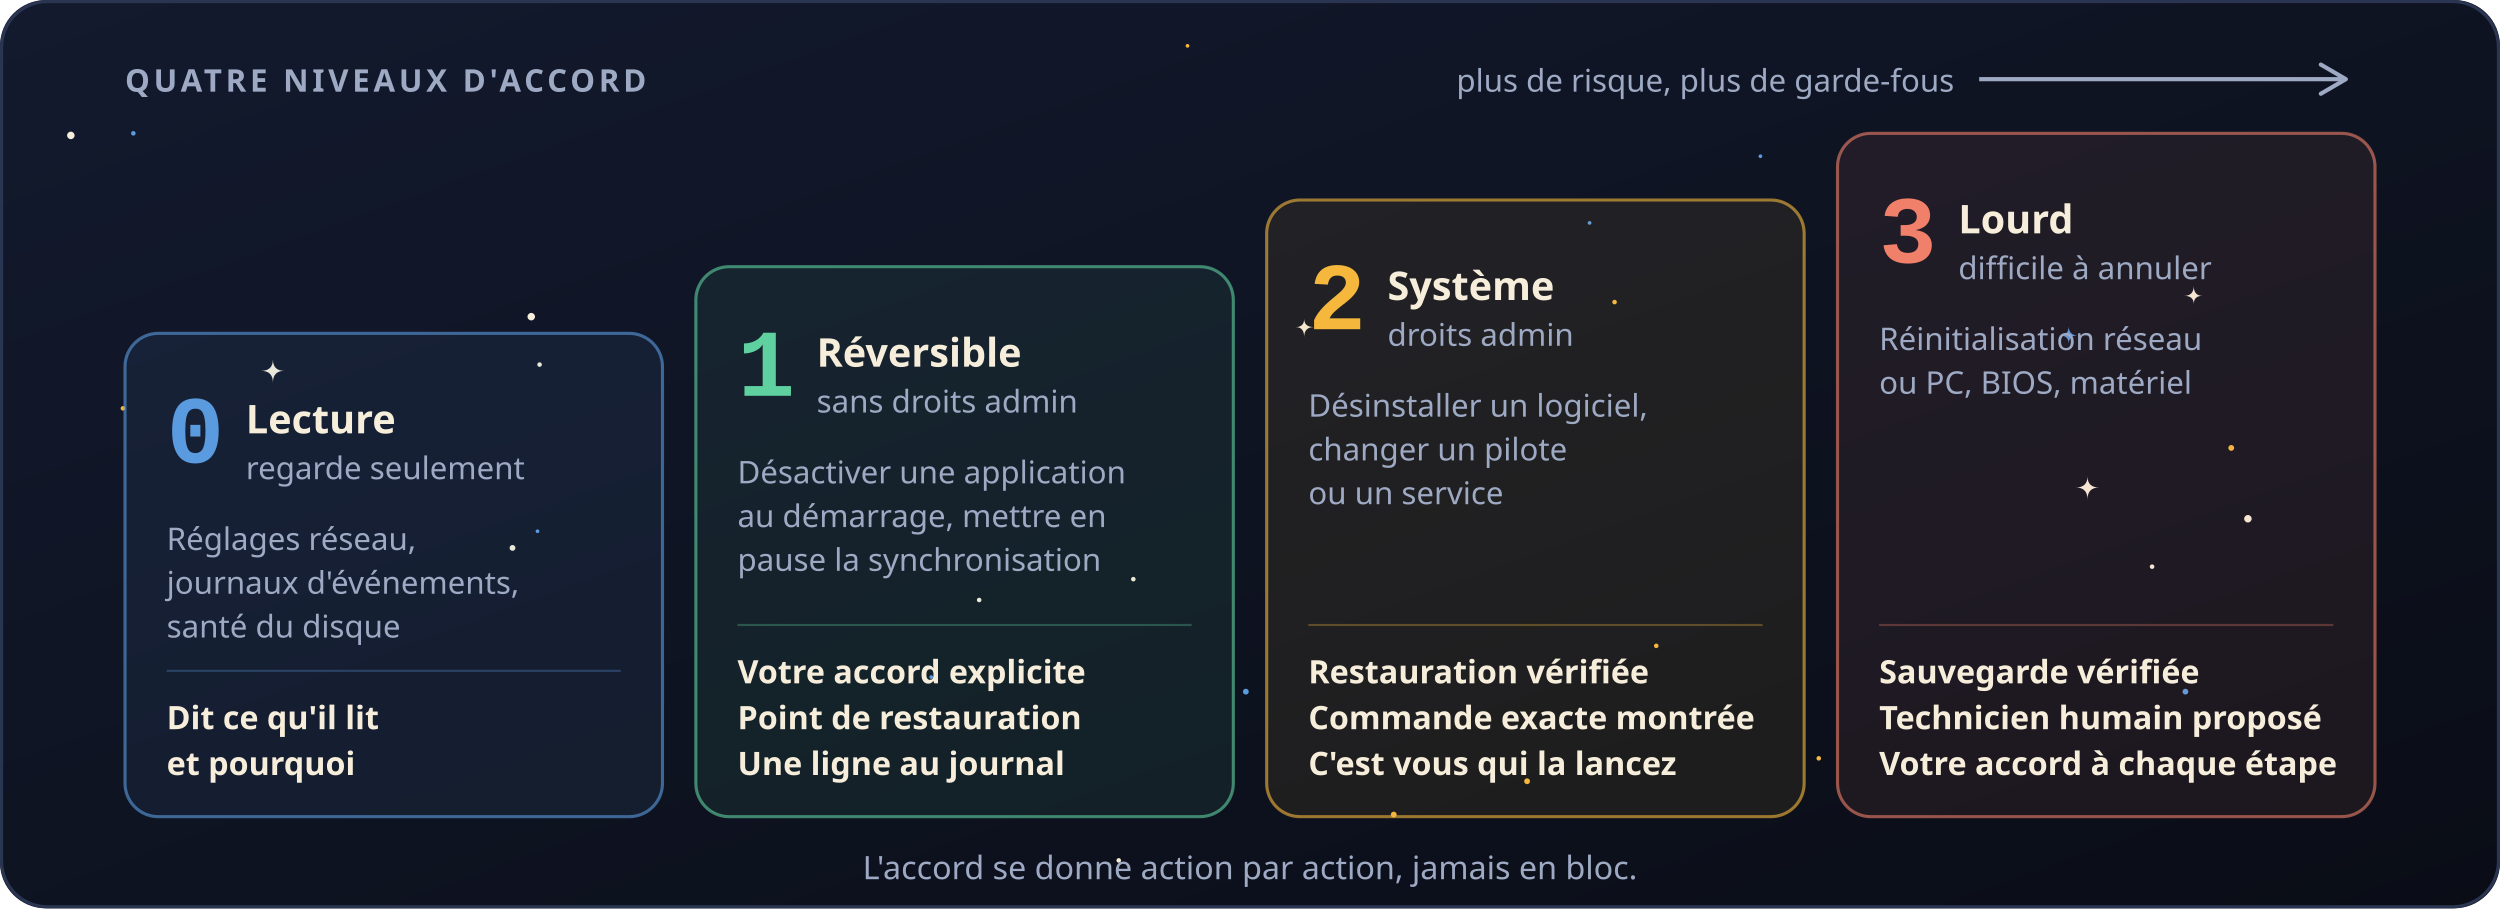
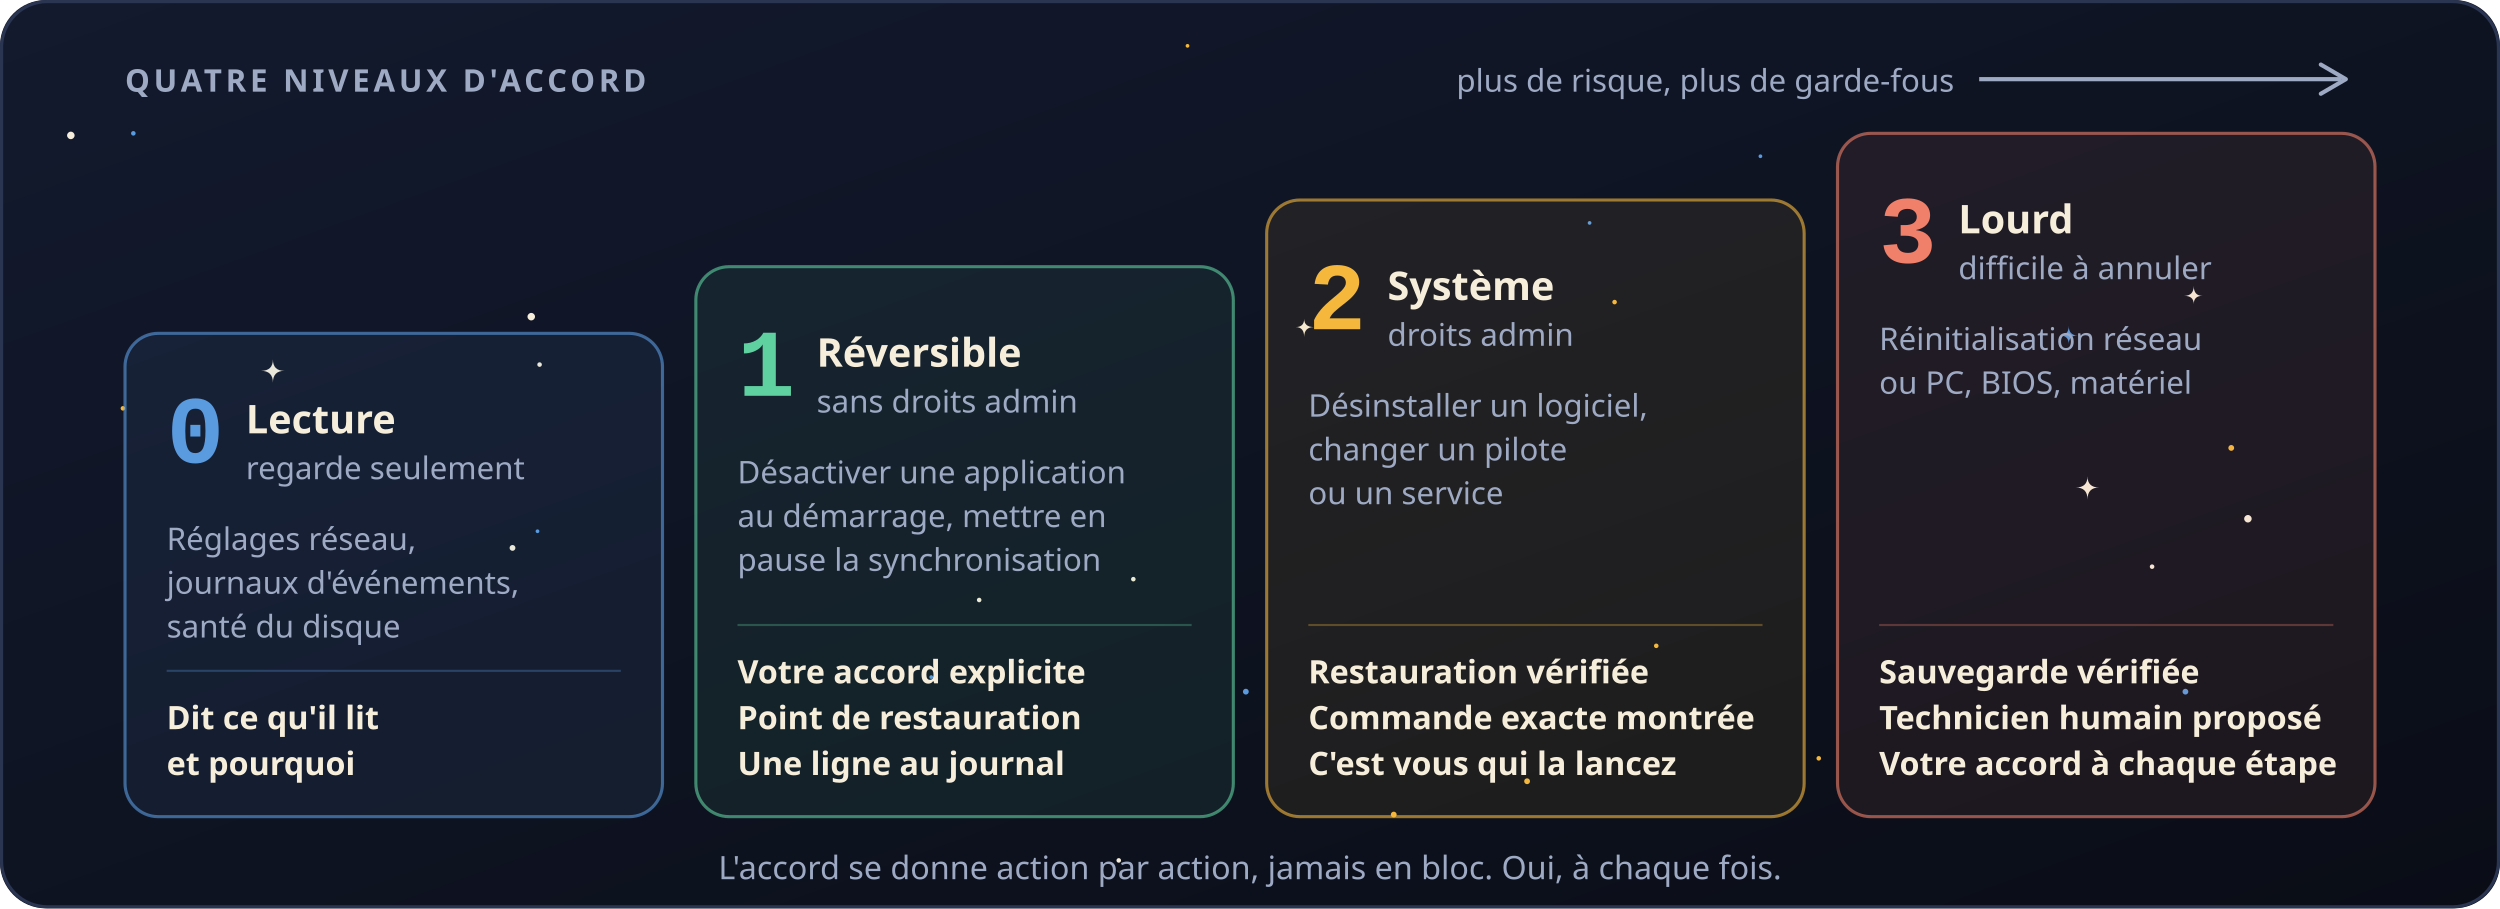
<svg xmlns="http://www.w3.org/2000/svg" viewBox="0 0 1200 436" width="1200" height="436" role="img" aria-labelledby="c-t c-d">
  <defs>
    <linearGradient id="c-bg" x1="0" y1="0" x2="1" y2="1">
      <stop offset="0" stop-color="#131a2e" />
      <stop offset="1" stop-color="#0a0d16" />
    </linearGradient>
    <clipPath id="c-clip">
      <rect width="1200" height="436" rx="22" />
    </clipPath>
  </defs>
  <style>
text{font-family:-apple-system,BlinkMacSystemFont,'Segoe UI','Noto Sans',Helvetica,Arial,sans-serif;fill:#f6eedb}
.mono{font-family:ui-monospace,SFMono-Regular,'SF Mono',Menlo,Consolas,'Liberation Mono',monospace}
.muted{fill:#9eaac4}.gold{fill:#f5b83d}.blue{fill:#5a9be0}.green{fill:#5fd0a0}.red{fill:#f0806a}
.b{font-weight:700}.sb{font-weight:600}
@keyframes tw{0%,100%{opacity:.15}50%{opacity:.9}}
.star{animation:tw 4s ease-in-out infinite}
@keyframes c0{0%,3.33%{opacity:0;transform:translateY(16px)}7.08%,97%{opacity:1;transform:translateY(0)}100%{opacity:0;transform:translateY(0)}}.c0{animation:c0 12s ease-out infinite}@keyframes c1{0%,9.17%{opacity:0;transform:translateY(16px)}12.92%,97%{opacity:1;transform:translateY(0)}100%{opacity:0;transform:translateY(0)}}.c1{animation:c1 12s ease-out infinite}@keyframes c2{0%,15.00%{opacity:0;transform:translateY(16px)}18.75%,97%{opacity:1;transform:translateY(0)}100%{opacity:0;transform:translateY(0)}}.c2{animation:c2 12s ease-out infinite}@keyframes c3{0%,20.83%{opacity:0;transform:translateY(16px)}24.58%,97%{opacity:1;transform:translateY(0)}100%{opacity:0;transform:translateY(0)}}.c3{animation:c3 12s ease-out infinite}[class]{animation-delay:-4s}@media (prefers-reduced-motion:reduce){*{animation:none!important}}</style>
  <g clip-path="url(#c-clip)">
    <rect width="1200" height="436" fill="url(#c-bg)" />
    <circle class="star" style="animation-delay:-0.6s;animation-duration:3.1s" cx="34" cy="65" r="1.8" fill="#f6eedb" />
    <circle class="star" style="animation-delay:-2.6s;animation-duration:3.4s" cx="845" cy="75" r="0.9" fill="#5a9be0" />
    <circle class="star" style="animation-delay:-0.1s;animation-duration:5.8s" cx="258" cy="255" r="0.9" fill="#5a9be0" />
    <circle class="star" style="animation-delay:-0.8s;animation-duration:3.7s" cx="259" cy="175" r="1.1" fill="#f6eedb" />
    <path class="star" style="animation-delay:-0.6s;animation-duration:5.4s" fill="#5a9be0" d="M993 156.4Q993 161 997.3 161Q993 161 993 165.2Q993 161 988.5 161Q993 161 993 156.4Z" />
    <circle class="star" style="animation-delay:-0.8s;animation-duration:4.3s" cx="873" cy="364" r="1.1" fill="#f5b83d" />
    <circle class="star" style="animation-delay:-1.1s;animation-duration:3.9s" cx="763" cy="107" r="0.9" fill="#5a9be0" />
    <circle class="star" style="animation-delay:-3.9s;animation-duration:6.0s" cx="775" cy="145" r="1.1" fill="#f5b83d" />
    <circle class="star" style="animation-delay:-0.4s;animation-duration:3.6s" cx="669" cy="391" r="1.4" fill="#f5b83d" />
    <path class="star" style="animation-delay:-2.6s;animation-duration:6.0s" fill="#f6eedb" d="M131 172.5Q131 178 136.5 178Q131 178 131 183.7Q131 178 125.3 178Q131 178 131 172.5Z" />
    <circle class="star" style="animation-delay:-3.2s;animation-duration:4.7s" cx="255" cy="152" r="1.8" fill="#f6eedb" />
    <circle class="star" style="animation-delay:-0.8s;animation-duration:3.5s" cx="1033" cy="272" r="1.1" fill="#f6eedb" />
    <circle class="star" style="animation-delay:-3.4s;animation-duration:5.9s" cx="598" cy="332" r="1.4" fill="#5a9be0" />
    <circle class="star" style="animation-delay:-3.2s;animation-duration:4.8s" cx="64" cy="64" r="1.1" fill="#5a9be0" />
    <circle class="star" style="animation-delay:-1.4s;animation-duration:3.0s" cx="910" cy="121" r="1.8" fill="#5a9be0" />
    <circle class="star" style="animation-delay:-0.5s;animation-duration:5.6s" cx="537" cy="413" r="1.1" fill="#f6eedb" />
    <circle class="star" style="animation-delay:-2.8s;animation-duration:4.7s" cx="1049" cy="332" r="1.4" fill="#5a9be0" />
    <circle class="star" style="animation-delay:-2.9s;animation-duration:4.4s" cx="246" cy="263" r="1.4" fill="#f6eedb" />
    <path class="star" style="animation-delay:-3.8s;animation-duration:5.1s" fill="#f6eedb" d="M626 153.0Q626 157 630.7 157Q626 157 626 161.8Q626 157 621.9 157Q626 157 626 153.0Z" />
    <circle class="star" style="animation-delay:-0.6s;animation-duration:4.1s" cx="795" cy="310" r="1.1" fill="#f5b83d" />
    <path class="star" style="animation-delay:-3.7s;animation-duration:3.8s" fill="#f6eedb" d="M1053 137.2Q1053 142 1057.2 142Q1053 142 1053 146.0Q1053 142 1048.4 142Q1053 142 1053 137.2Z" />
    <circle class="star" style="animation-delay:-2.1s;animation-duration:4.3s" cx="733" cy="375" r="1.4" fill="#f5b83d" />
    <circle class="star" style="animation-delay:-1.0s;animation-duration:4.0s" cx="59" cy="196" r="1.1" fill="#f5b83d" />
    <circle class="star" style="animation-delay:-3.9s;animation-duration:5.7s" cx="447" cy="325" r="0.9" fill="#5a9be0" />
    <circle class="star" style="animation-delay:-1.7s;animation-duration:3.2s" cx="544" cy="278" r="1.1" fill="#f6eedb" />
    <circle class="star" style="animation-delay:-1.1s;animation-duration:3.8s" cx="570" cy="22" r="0.9" fill="#f5b83d" />
    <circle class="star" style="animation-delay:-3.6s;animation-duration:5.9s" cx="1079" cy="249" r="1.8" fill="#f6eedb" />
    <path class="star" style="animation-delay:-3.4s;animation-duration:5.0s" fill="#f6eedb" d="M1002 228.6Q1002 234 1007.6 234Q1002 234 1002 239.8Q1002 234 996.4 234Q1002 234 1002 228.6Z" />
    <circle class="star" style="animation-delay:-2.7s;animation-duration:4.6s" cx="1071" cy="215" r="1.4" fill="#f5b83d" />
    <circle class="star" style="animation-delay:-3.1s;animation-duration:3.1s" cx="470" cy="288" r="1.1" fill="#f6eedb" />
    <g class="c0">
      <g transform="translate(60 160)">
        <rect width="258" height="232" rx="16" fill="#5a9be0" fill-opacity=".08" stroke="#5a9be0" stroke-opacity=".6" stroke-width="1.5" />
        <text x="20" y="62" font-size="46" class="mono b" fill="#5a9be0" style="fill:#5a9be0">0</text>
        <text x="58" y="48" font-size="19" class="b">Lecture</text>
        <text x="58" y="70" font-size="15" class="muted">regarde seulement</text>
        <text x="20" y="104" font-size="15" class="muted">Réglages réseau,</text>
        <text x="20" y="125" font-size="15" class="muted">journaux d'événements,</text>
        <text x="20" y="146" font-size="15" class="muted">santé du disque</text>
        <line x1="20" y1="162" x2="238" y2="162" stroke="#5a9be0" stroke-opacity=".3" />
        <text x="20" y="190" font-size="15.5" class="sb">Dit ce qu'il lit</text>
        <text x="20" y="212" font-size="15.5" class="sb">et pourquoi</text>
      </g>
    </g>
    <g class="c1">
      <g transform="translate(334 128)">
        <rect width="258" height="264" rx="16" fill="#5fd0a0" fill-opacity=".08" stroke="#5fd0a0" stroke-opacity=".6" stroke-width="1.5" />
        <text x="20" y="62" font-size="46" class="mono b" fill="#5fd0a0" style="fill:#5fd0a0">1</text>
        <text x="58" y="48" font-size="19" class="b">Réversible</text>
        <text x="58" y="70" font-size="15" class="muted">sans droits admin</text>
        <text x="20" y="104" font-size="15" class="muted">Désactiver une application</text>
        <text x="20" y="125" font-size="15" class="muted">au démarrage, mettre en</text>
        <text x="20" y="146" font-size="15" class="muted">pause la synchronisation</text>
        <line x1="20" y1="172" x2="238" y2="172" stroke="#5fd0a0" stroke-opacity=".3" />
        <text x="20" y="200" font-size="15.5" class="sb">Votre accord explicite</text>
        <text x="20" y="222" font-size="15.5" class="sb">Point de restauration</text>
        <text x="20" y="244" font-size="15.5" class="sb">Une ligne au journal</text>
      </g>
    </g>
    <g class="c2">
      <g transform="translate(608 96)">
        <rect width="258" height="296" rx="16" fill="#f5b83d" fill-opacity=".08" stroke="#f5b83d" stroke-opacity=".6" stroke-width="1.5" />
        <text x="20" y="62" font-size="46" class="mono b" fill="#f5b83d" style="fill:#f5b83d">2</text>
        <text x="58" y="48" font-size="19" class="b">Système</text>
        <text x="58" y="70" font-size="15" class="muted">droits admin</text>
        <text x="20" y="104" font-size="15" class="muted">Désinstaller un logiciel,</text>
        <text x="20" y="125" font-size="15" class="muted">changer un pilote</text>
        <text x="20" y="146" font-size="15" class="muted">ou un service</text>
        <line x1="20" y1="204" x2="238" y2="204" stroke="#f5b83d" stroke-opacity=".3" />
        <text x="20" y="232" font-size="15.5" class="sb">Restauration vérifiée</text>
        <text x="20" y="254" font-size="15.5" class="sb">Commande exacte montrée</text>
        <text x="20" y="276" font-size="15.5" class="sb">C'est vous qui la lancez</text>
      </g>
    </g>
    <g class="c3">
      <g transform="translate(882 64)">
        <rect width="258" height="328" rx="16" fill="#f0806a" fill-opacity=".08" stroke="#f0806a" stroke-opacity=".6" stroke-width="1.5" />
        <text x="20" y="62" font-size="46" class="mono b" fill="#f0806a" style="fill:#f0806a">3</text>
        <text x="58" y="48" font-size="19" class="b">Lourd</text>
        <text x="58" y="70" font-size="15" class="muted">difficile à annuler</text>
        <text x="20" y="104" font-size="15" class="muted">Réinitialisation réseau</text>
        <text x="20" y="125" font-size="15" class="muted">ou PC, BIOS, matériel</text>
        <line x1="20" y1="236" x2="238" y2="236" stroke="#f0806a" stroke-opacity=".3" />
        <text x="20" y="264" font-size="15.5" class="sb">Sauvegarde vérifiée</text>
        <text x="20" y="286" font-size="15.5" class="sb">Technicien humain proposé</text>
        <text x="20" y="308" font-size="15.5" class="sb">Votre accord à chaque étape</text>
      </g>
    </g>
    <text x="60" y="44" font-size="15" class="muted sb" letter-spacing="1.8">QUATRE NIVEAUX D'ACCORD</text>
    <path d="M950 38 H1124" stroke="#9eaac4" stroke-width="2" fill="none" />
    <path d="M1114 31 L1126 38 L1114 45" stroke="#9eaac4" stroke-width="2" fill="none" stroke-linecap="round" stroke-linejoin="round" />
    <text x="938" y="44" font-size="15" class="muted" text-anchor="end">plus de risque, plus de garde-fous</text>
-     <text x="600.0" y="422" font-size="15.5" class="muted" text-anchor="middle">L'accord se donne action par action, jamais en bloc.</text>
+     <text x="600.0" y="422" font-size="15.5" class="muted" text-anchor="middle">L'accord se donne action par action, jamais en bloc. Oui, à chaque fois.</text>
  </g>
  <rect x=".75" y=".75" width="1198.5" height="434.5" rx="22" fill="none" stroke="#2a3552" stroke-width="1.5" />
</svg>
